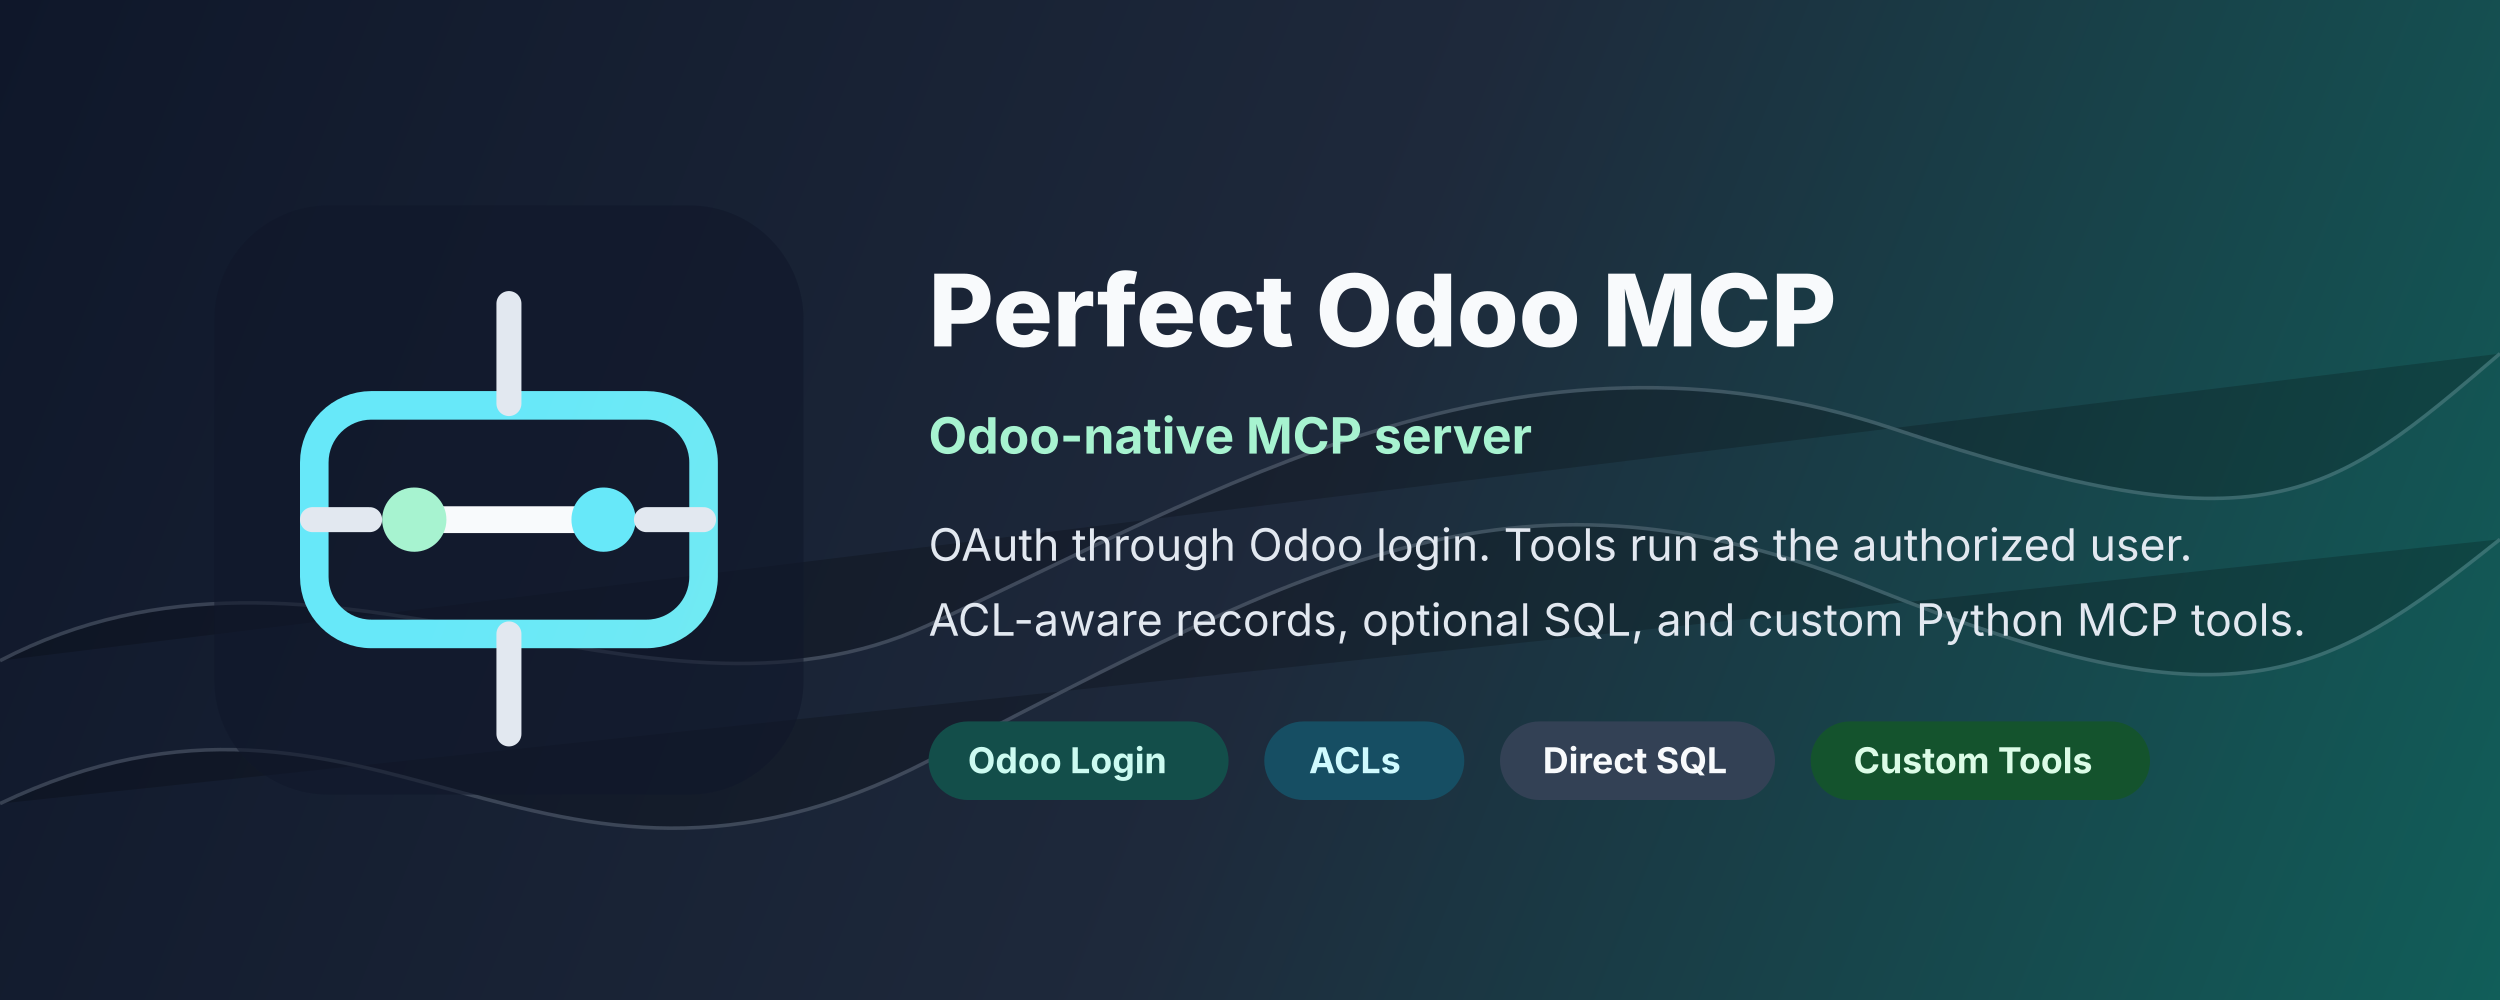
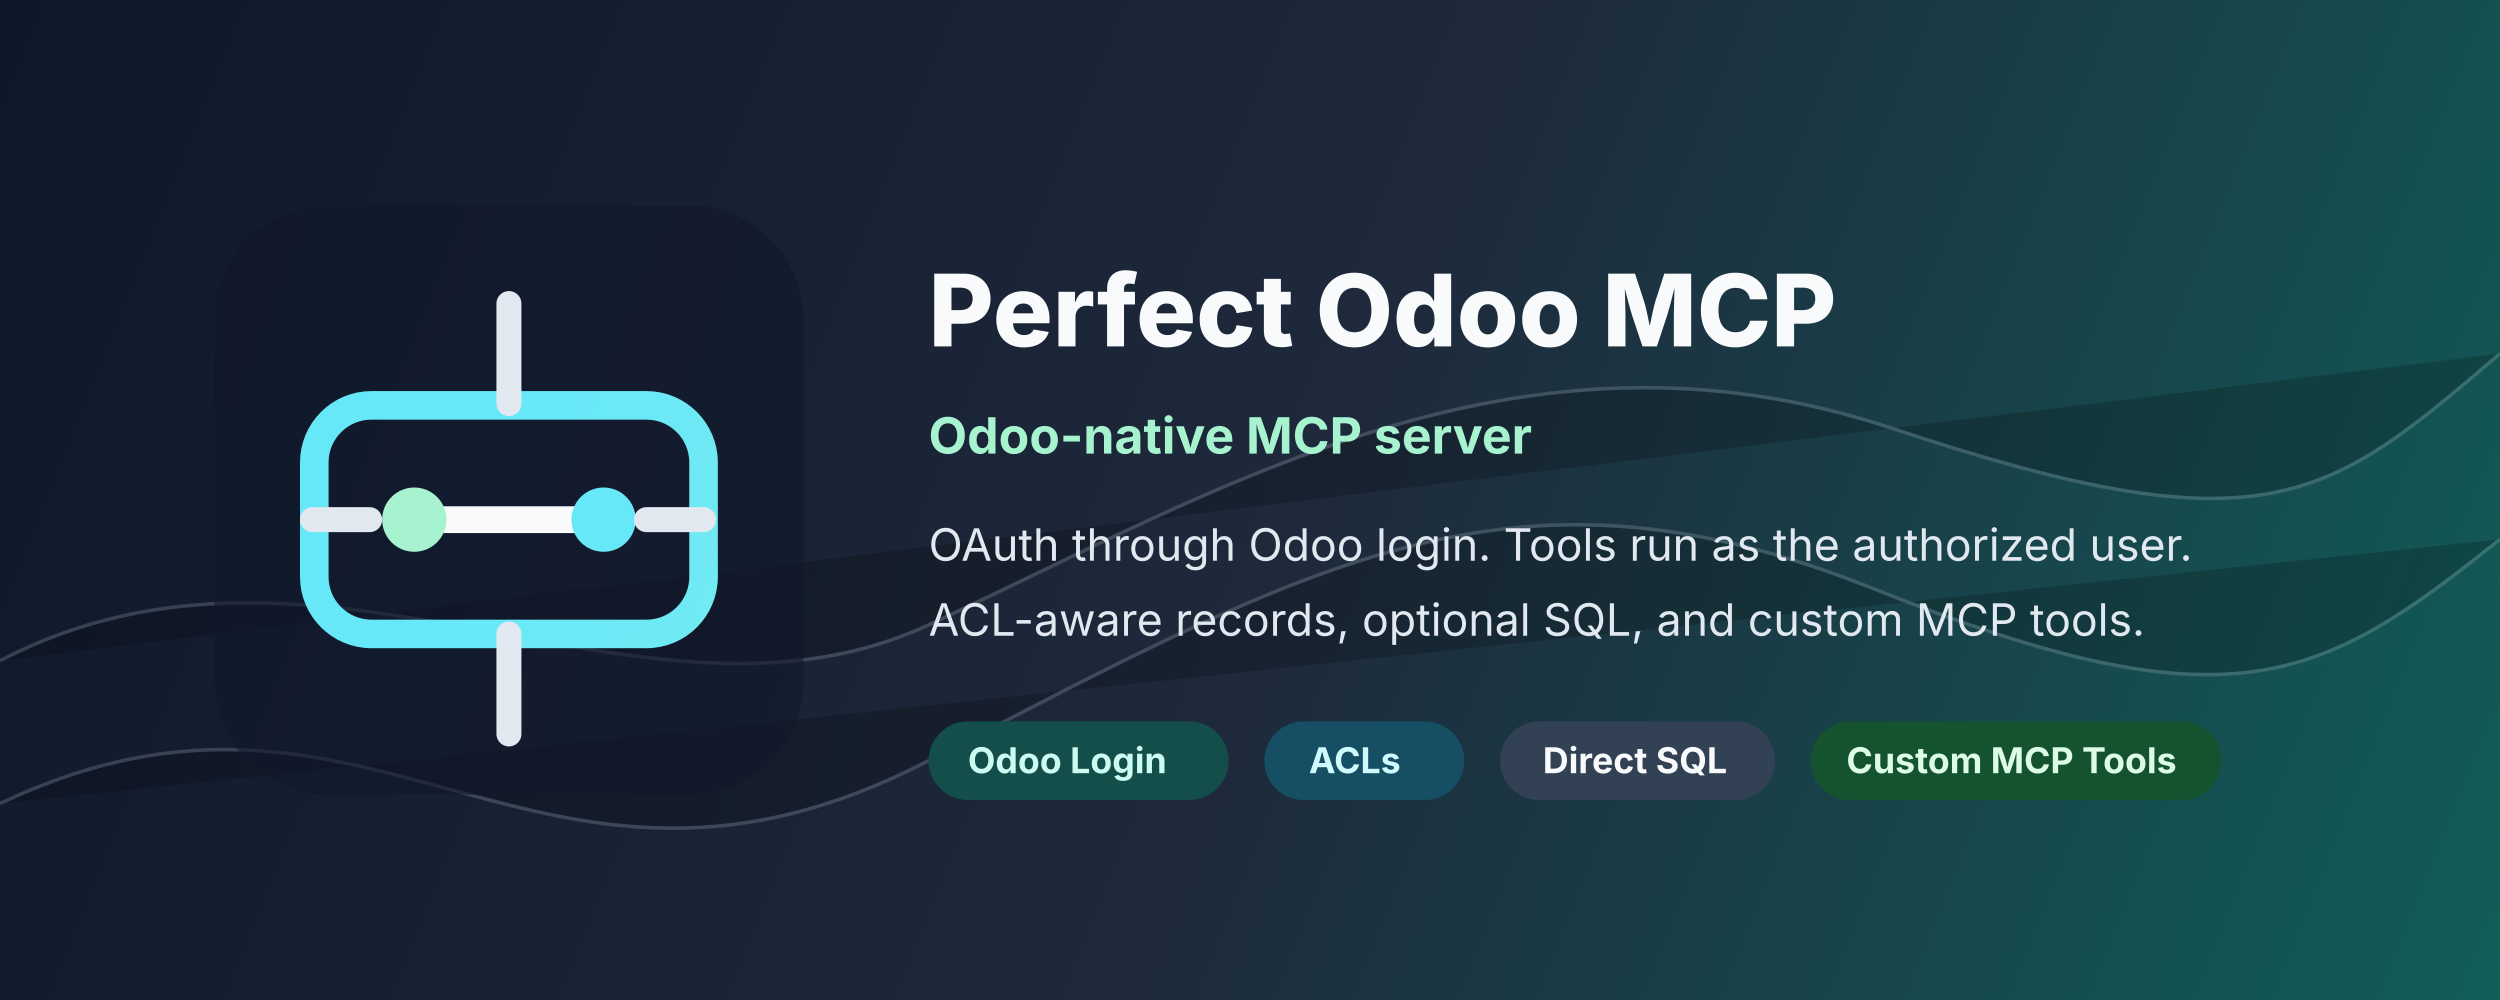
<svg xmlns="http://www.w3.org/2000/svg" width="1400" height="560" viewBox="0 0 1400 560" role="img" aria-label="Perfect Odoo MCP banner">
  <defs>
    <linearGradient id="bg" x1="0" y1="0" x2="1400" y2="560" gradientUnits="userSpaceOnUse">
      <stop offset="0" stop-color="#0f172a" />
      <stop offset="0.52" stop-color="#1e293b" />
      <stop offset="1" stop-color="#115e59" />
    </linearGradient>
    <linearGradient id="accent" x1="160" y1="120" x2="1110" y2="480" gradientUnits="userSpaceOnUse">
      <stop offset="0" stop-color="#67e8f9" />
      <stop offset="1" stop-color="#a7f3d0" />
    </linearGradient>
  </defs>
  <rect width="1400" height="560" fill="url(#bg)" />
  <g opacity="0.2" stroke="#cbd5e1" stroke-width="2">
    <path d="M0 450C210 350 300 540 520 426S850 250 1050 330s250 52 350-28" />
    <path d="M0 370c180-94 360 54 520-20s330-180 540-110 244 40 340-42" />
  </g>
  <g transform="translate(120 115)">
    <rect width="330" height="330" rx="64" fill="#0f172a" opacity="0.58" />
    <path d="M88 112h154a32 32 0 0 1 32 32v64a32 32 0 0 1-32 32H88a32 32 0 0 1-32-32v-64a32 32 0 0 1 32-32Z" fill="none" stroke="url(#accent)" stroke-width="16" />
    <path d="M112 176h106" stroke="#f8fafc" stroke-width="15" stroke-linecap="round" />
    <circle cx="112" cy="176" r="18" fill="#a7f3d0" />
    <circle cx="218" cy="176" r="18" fill="#67e8f9" />
    <path d="M165 55v56M165 240v56M55 176h32M242 176h32" stroke="#e2e8f0" stroke-width="14" stroke-linecap="round" />
  </g>
  <g transform="translate(520 136)">
    <text x="0" y="58" fill="#f8fafc" font-family="Inter, Arial, sans-serif" font-size="56" font-weight="800">Perfect Odoo MCP</text>
    <text x="0" y="118" fill="#a7f3d0" font-family="Inter, Arial, sans-serif" font-size="28" font-weight="700">Odoo-native MCP server</text>
    <text x="0" y="178" fill="#e2e8f0" font-family="Inter, Arial, sans-serif" font-size="25">OAuth through Odoo login. Tools run as the authorized user.</text>
-     <text x="0" y="220" fill="#e2e8f0" font-family="Inter, Arial, sans-serif" font-size="25">ACL-aware records, optional SQL, and custom Python MCP tools.</text>
+     <text x="0" y="220" fill="#e2e8f0" font-family="Inter, Arial, sans-serif" font-size="25">ACL-aware records, optional SQL, and custom MCP tools.</text>
    <g transform="translate(0 268)" font-family="Inter, Arial, sans-serif" font-size="20" font-weight="700">
      <rect x="0" y="0" width="168" height="44" rx="22" fill="#134e4a" />
      <text x="22" y="29" fill="#ccfbf1">Odoo Login</text>
      <rect x="188" y="0" width="112" height="44" rx="22" fill="#164e63" />
      <text x="213" y="29" fill="#cffafe">ACLs</text>
      <rect x="320" y="0" width="154" height="44" rx="22" fill="#334155" />
      <text x="344" y="29" fill="#f8fafc">Direct SQL</text>
-       <rect x="494" y="0" width="190" height="44" rx="22" fill="#14532d" />
-       <text x="518" y="29" fill="#dcfce7">Custom Tools</text>
+       <rect x="494" y="0" width="230" height="44" rx="22" fill="#14532d" />
+       <text x="514" y="29" fill="#dcfce7">Custom MCP Tools</text>
    </g>
  </g>
</svg>
